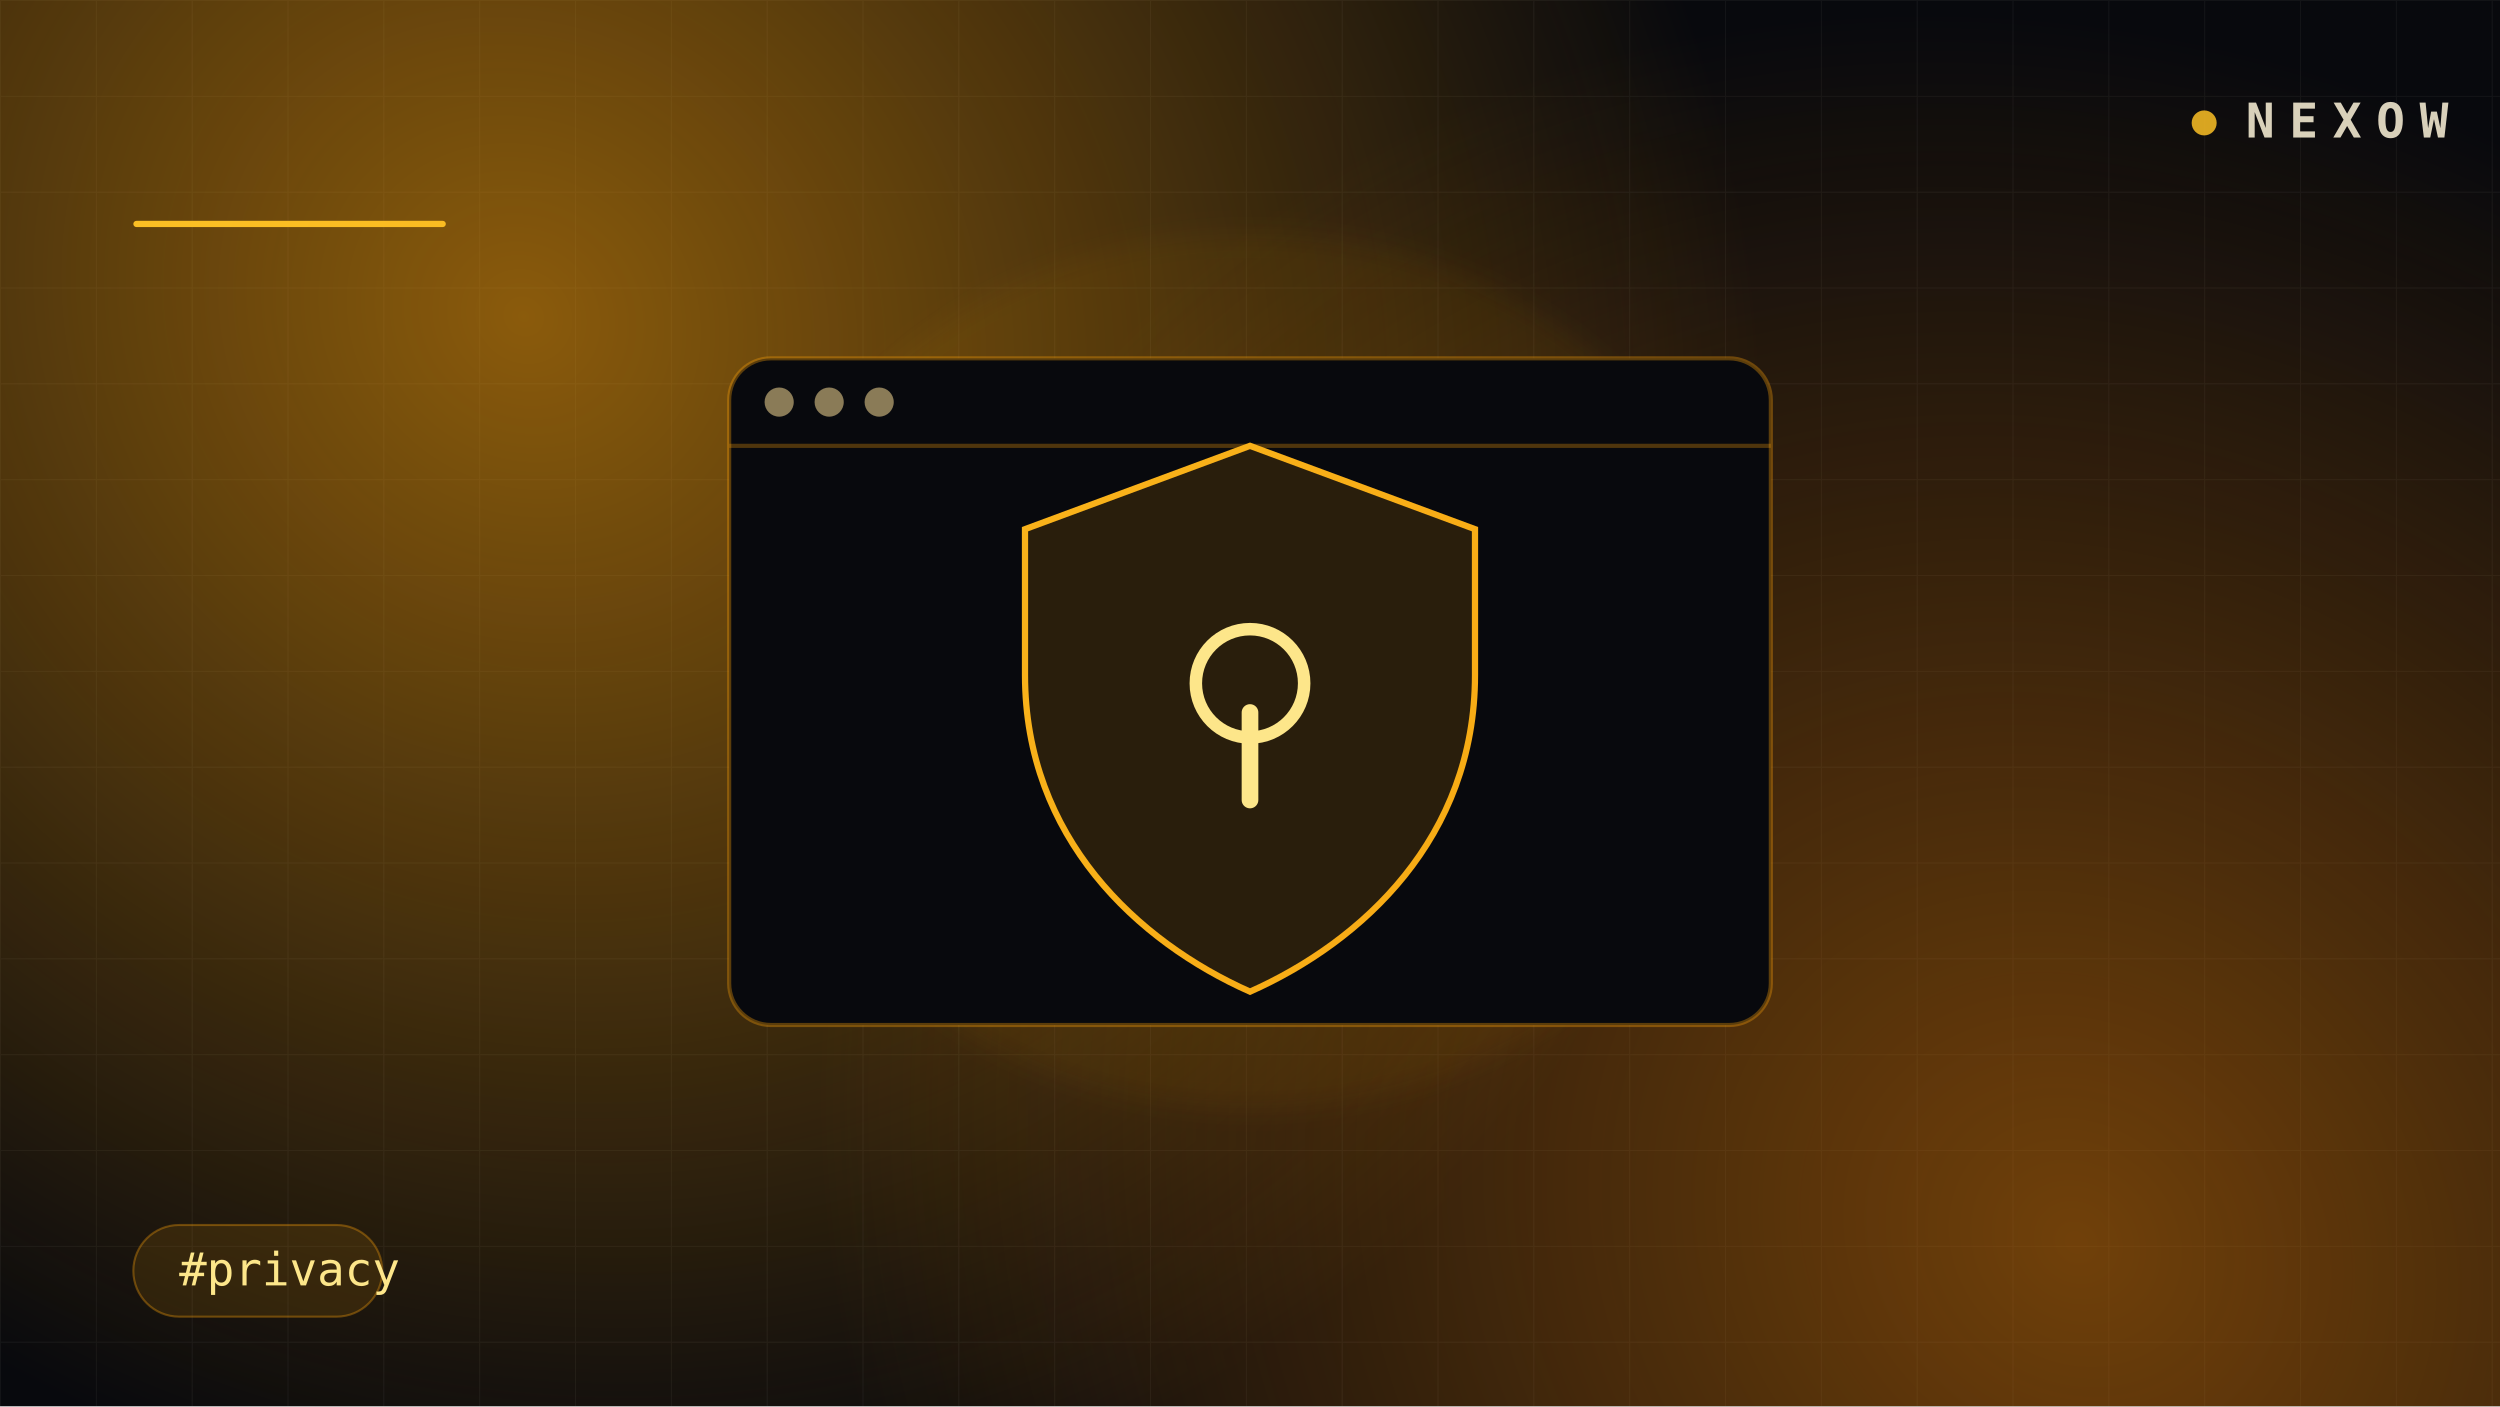
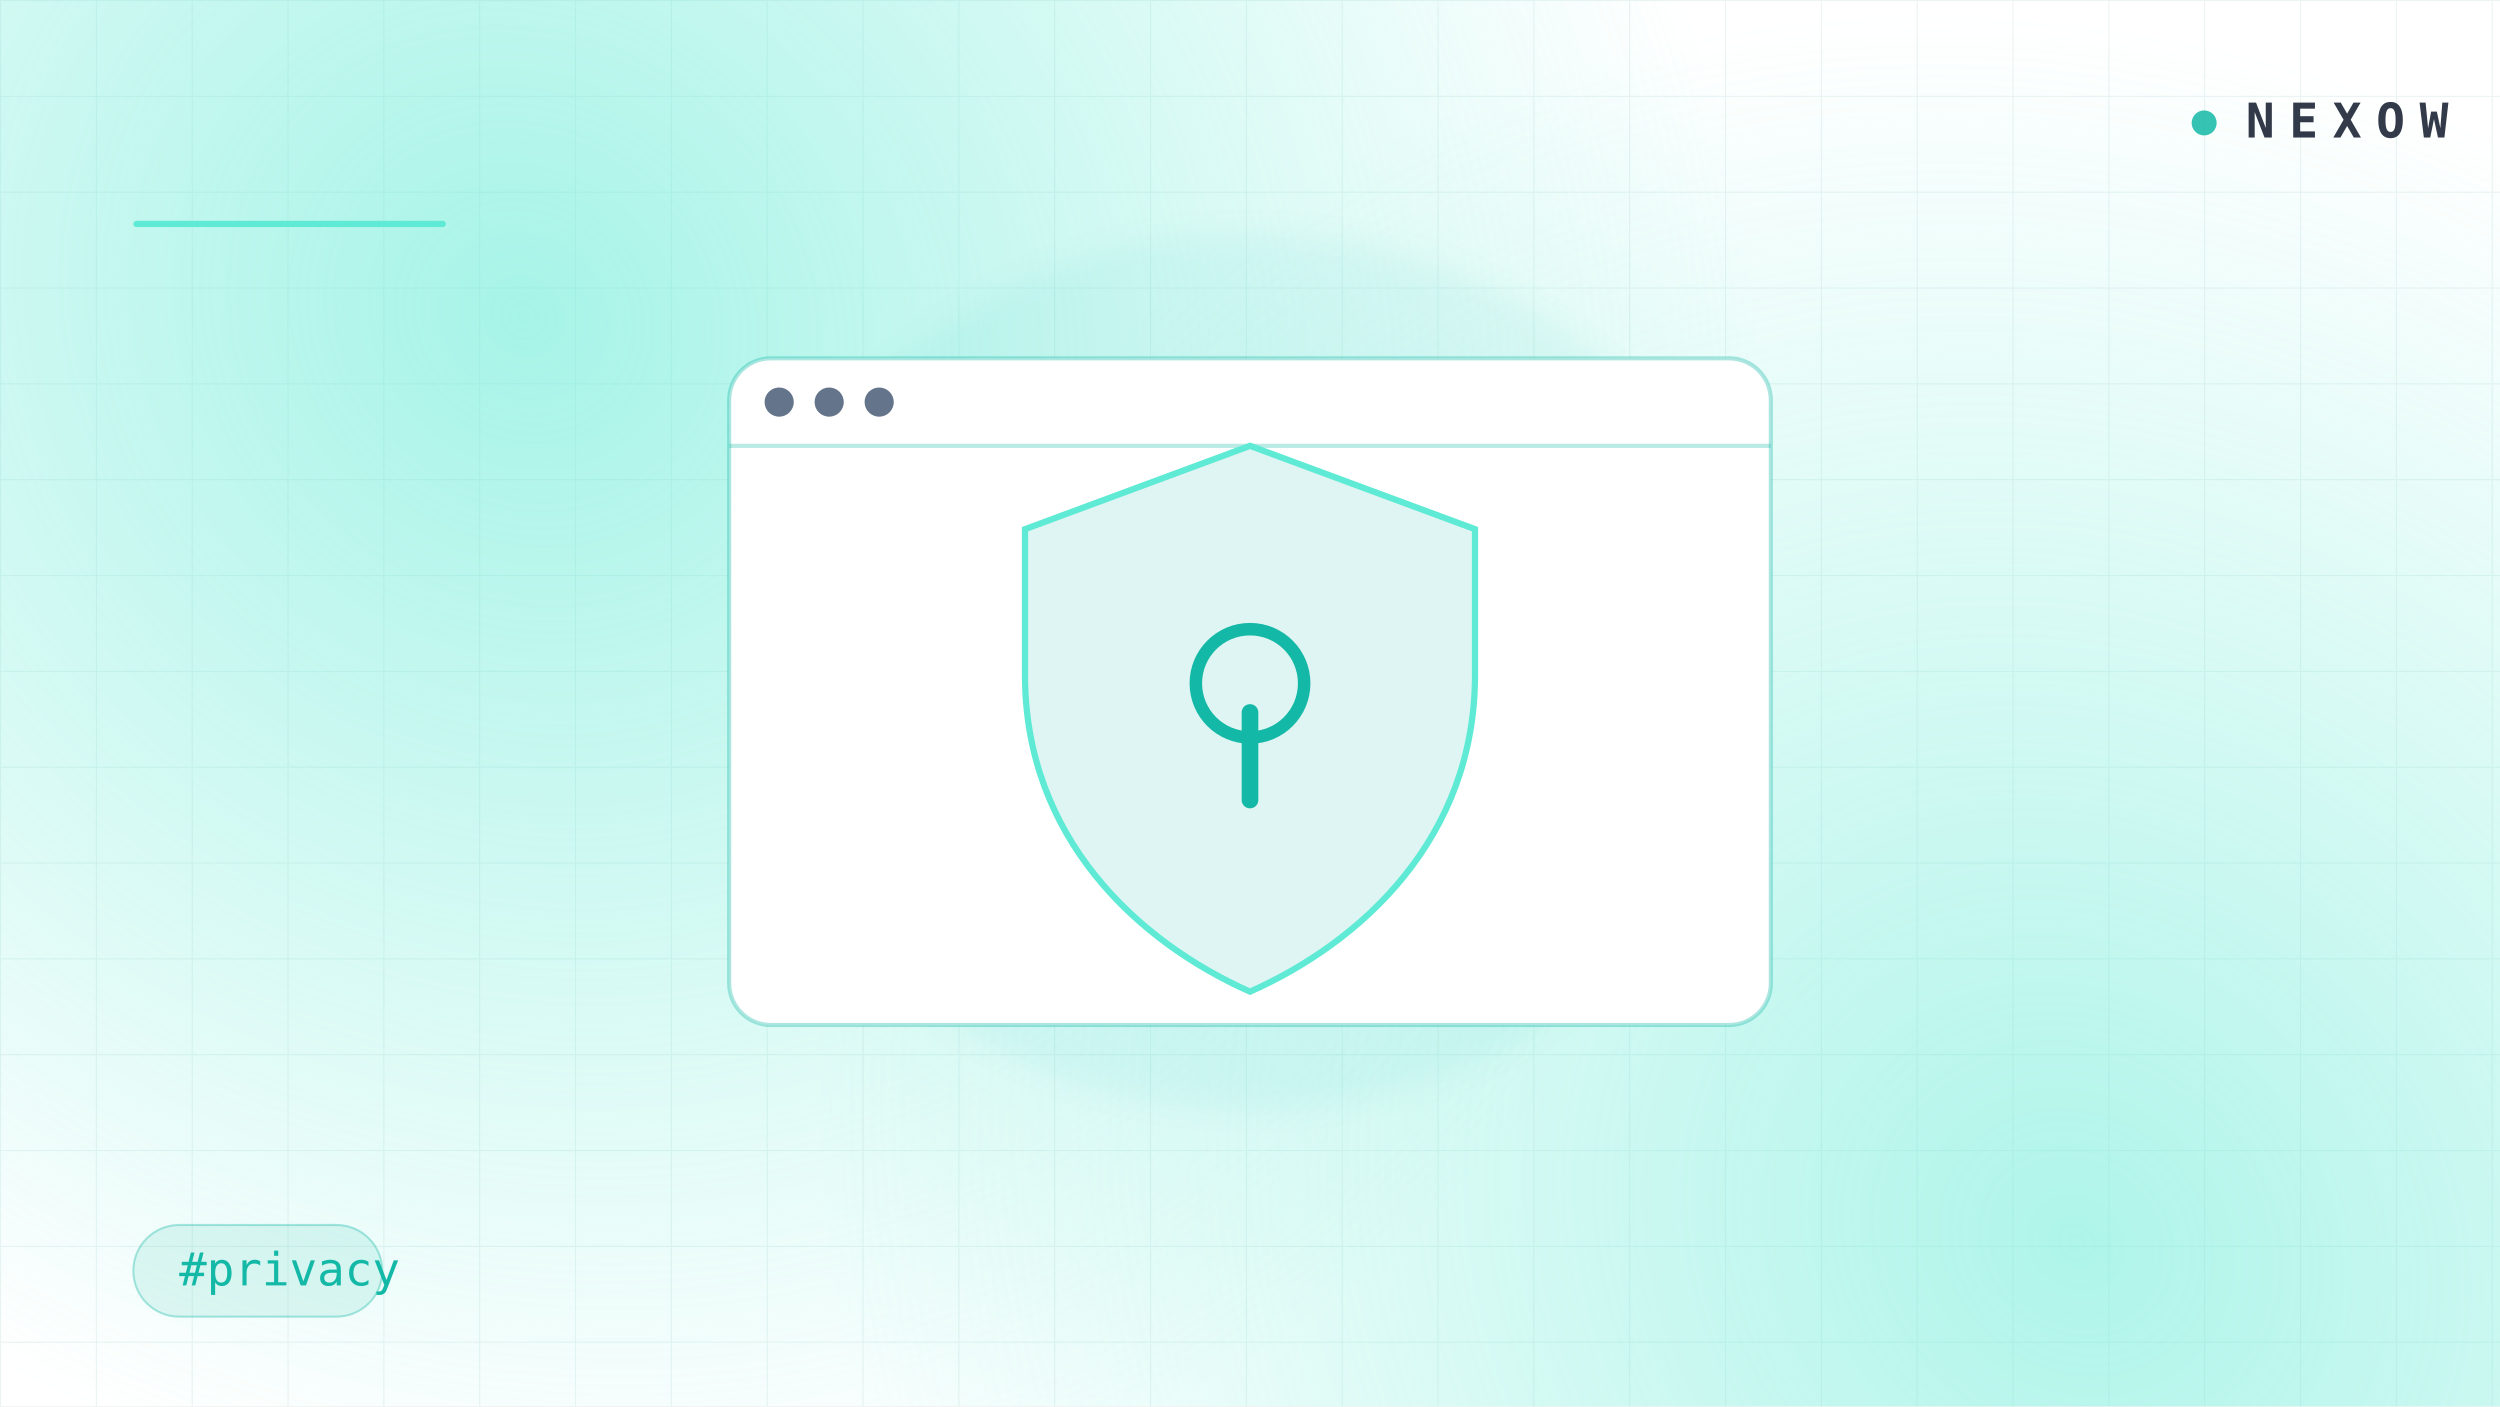
<svg xmlns="http://www.w3.org/2000/svg" width="1200" height="675" viewBox="0 0 1200 675" fill="none" role="img" aria-label="Privacy shield over a browser illustration">
  <defs>
+     <style>
+       *[fill="#08090d"] { fill: #ffffff; }
+       *[stroke="#08090d"] { stroke: #ffffff; }
+       *[fill="#f59e0b"], *[fill="#d97706"], *[fill="#fbbf24"], *[fill="#fde68a"] { fill: #14b8a6; }
+       *[stroke="#f59e0b"], *[stroke="#d97706"], *[stroke="#fbbf24"], *[stroke="#fde68a"] { stroke: #14b8a6; }
+       *[fill="#fdf3d8"] { fill: #0f172a; }
+       *[fill="#8a7b57"] { fill: #64748b; }
+       *[stroke="#ffffff"] { stroke: #0f766e; stroke-opacity: 0.08; }
+       stop[stop-color="#f59e0b"], stop[stop-color="#d97706"], stop[stop-color="#fbbf24"] { stop-color: #5eead4; }
+     </style>
    <radialGradient id="glowA" cx="0" cy="0" r="1" gradientUnits="userSpaceOnUse" gradientTransform="translate(250 150) rotate(40) scale(620 560)">
      <stop stop-color="#f59e0b" stop-opacity="0.55" />
      <stop offset="1" stop-color="#f59e0b" stop-opacity="0" />
    </radialGradient>
    <radialGradient id="glowB" cx="0" cy="0" r="1" gradientUnits="userSpaceOnUse" gradientTransform="translate(1000 600) rotate(-140) scale(640 560)">
      <stop stop-color="#d97706" stop-opacity="0.5" />
      <stop offset="1" stop-color="#d97706" stop-opacity="0" />
    </radialGradient>
    <linearGradient id="edge" x1="80" y1="140" x2="1120" y2="560" gradientUnits="userSpaceOnUse">
      <stop stop-color="#fbbf24" />
      <stop offset="1" stop-color="#f59e0b" />
    </linearGradient>
    <pattern id="grid" width="46" height="46" patternUnits="userSpaceOnUse">
      <path d="M46 0H0V46" fill="none" stroke="#ffffff" stroke-opacity="0.045" stroke-width="1" />
    </pattern>
    <filter id="soft" x="-30%" y="-30%" width="160%" height="160%">
      <feGaussianBlur stdDeviation="7" />
    </filter>
  </defs>
  <rect width="1200" height="675" fill="#08090d" />
  <rect width="1200" height="675" fill="url(#grid)" />
  <rect width="1200" height="675" fill="url(#glowA)" />
  <rect width="1200" height="675" fill="url(#glowB)" />
  <g opacity="0.85">
    <circle cx="1058" cy="59" r="6" fill="#fbbf24" />
    <text x="1078" y="66" font-family="'JetBrains Mono', ui-monospace, SFMono-Regular, monospace" font-size="23" font-weight="700" letter-spacing="7" fill="#fdf3d8">NEXOW</text>
  </g>
  <g transform="translate(64 588)">
    <rect x="0" y="0" width="119.5" height="44" rx="22" fill="#f59e0b" fill-opacity="0.12" stroke="#f59e0b" stroke-opacity="0.35" />
    <text x="22" y="29" font-family="'JetBrains Mono', ui-monospace, SFMono-Regular, monospace" font-size="22" fill="#fde68a">#privacy</text>
  </g>
  <rect x="64" y="106" width="150" height="3" rx="1.5" fill="url(#edge)" />
  <g>
    <ellipse cx="600" cy="322" rx="240" ry="210" fill="#f59e0b" fill-opacity="0.06" filter="url(#soft)" />
    <rect x="350" y="172" width="500" height="320" rx="20" fill="#08090d" stroke="#f59e0b" stroke-opacity="0.35" stroke-width="2" />
    <line x1="350" y1="214" x2="850" y2="214" stroke="#f59e0b" stroke-opacity="0.3" stroke-width="2" />
    <circle cx="374" cy="193" r="7" fill="#8a7b57" />
    <circle cx="398" cy="193" r="7" fill="#8a7b57" />
    <circle cx="422" cy="193" r="7" fill="#8a7b57" />
    <path d="M600 214 l108 40 v70 c0 78 -54 128 -108 152 c-54 -24 -108 -74 -108 -152 v-70 z" fill="#f59e0b" fill-opacity="0.14" stroke="url(#edge)" stroke-width="3" />
    <circle cx="600" cy="328" r="26" fill="none" stroke="#fde68a" stroke-width="6" />
    <path d="M600 342 l0 42" stroke="#fde68a" stroke-width="8" stroke-linecap="round" />
  </g>
</svg>
